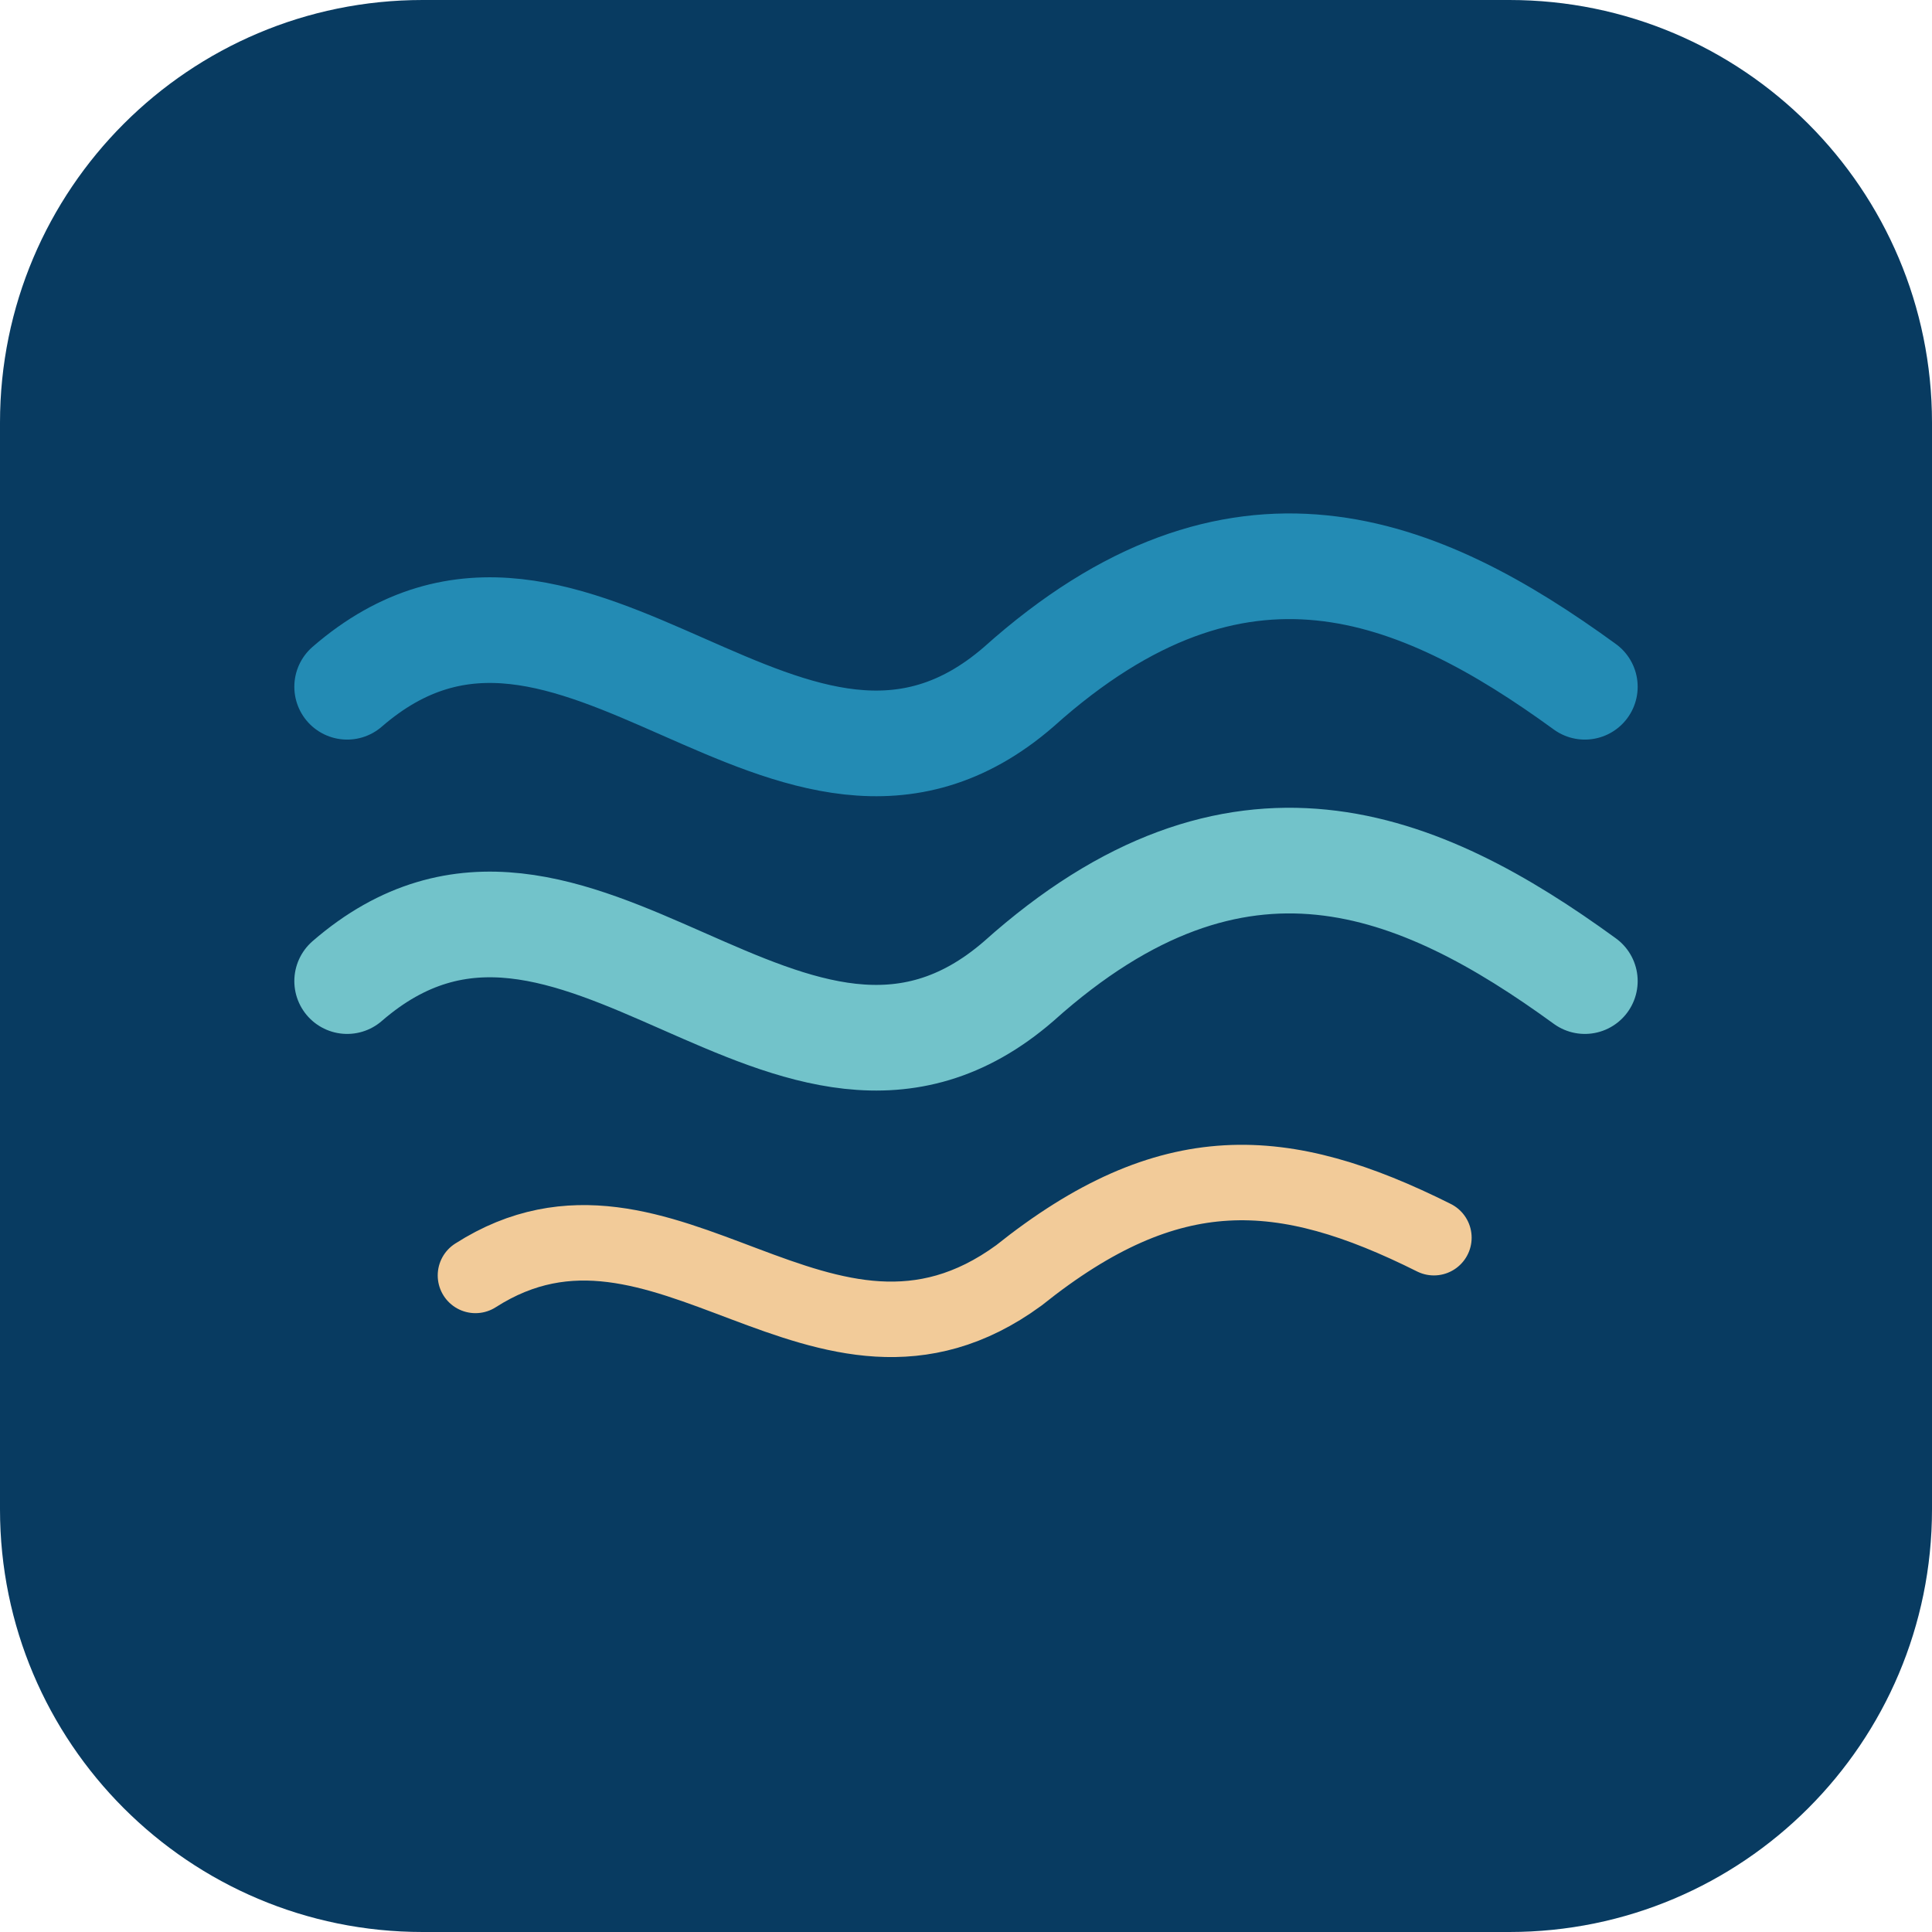
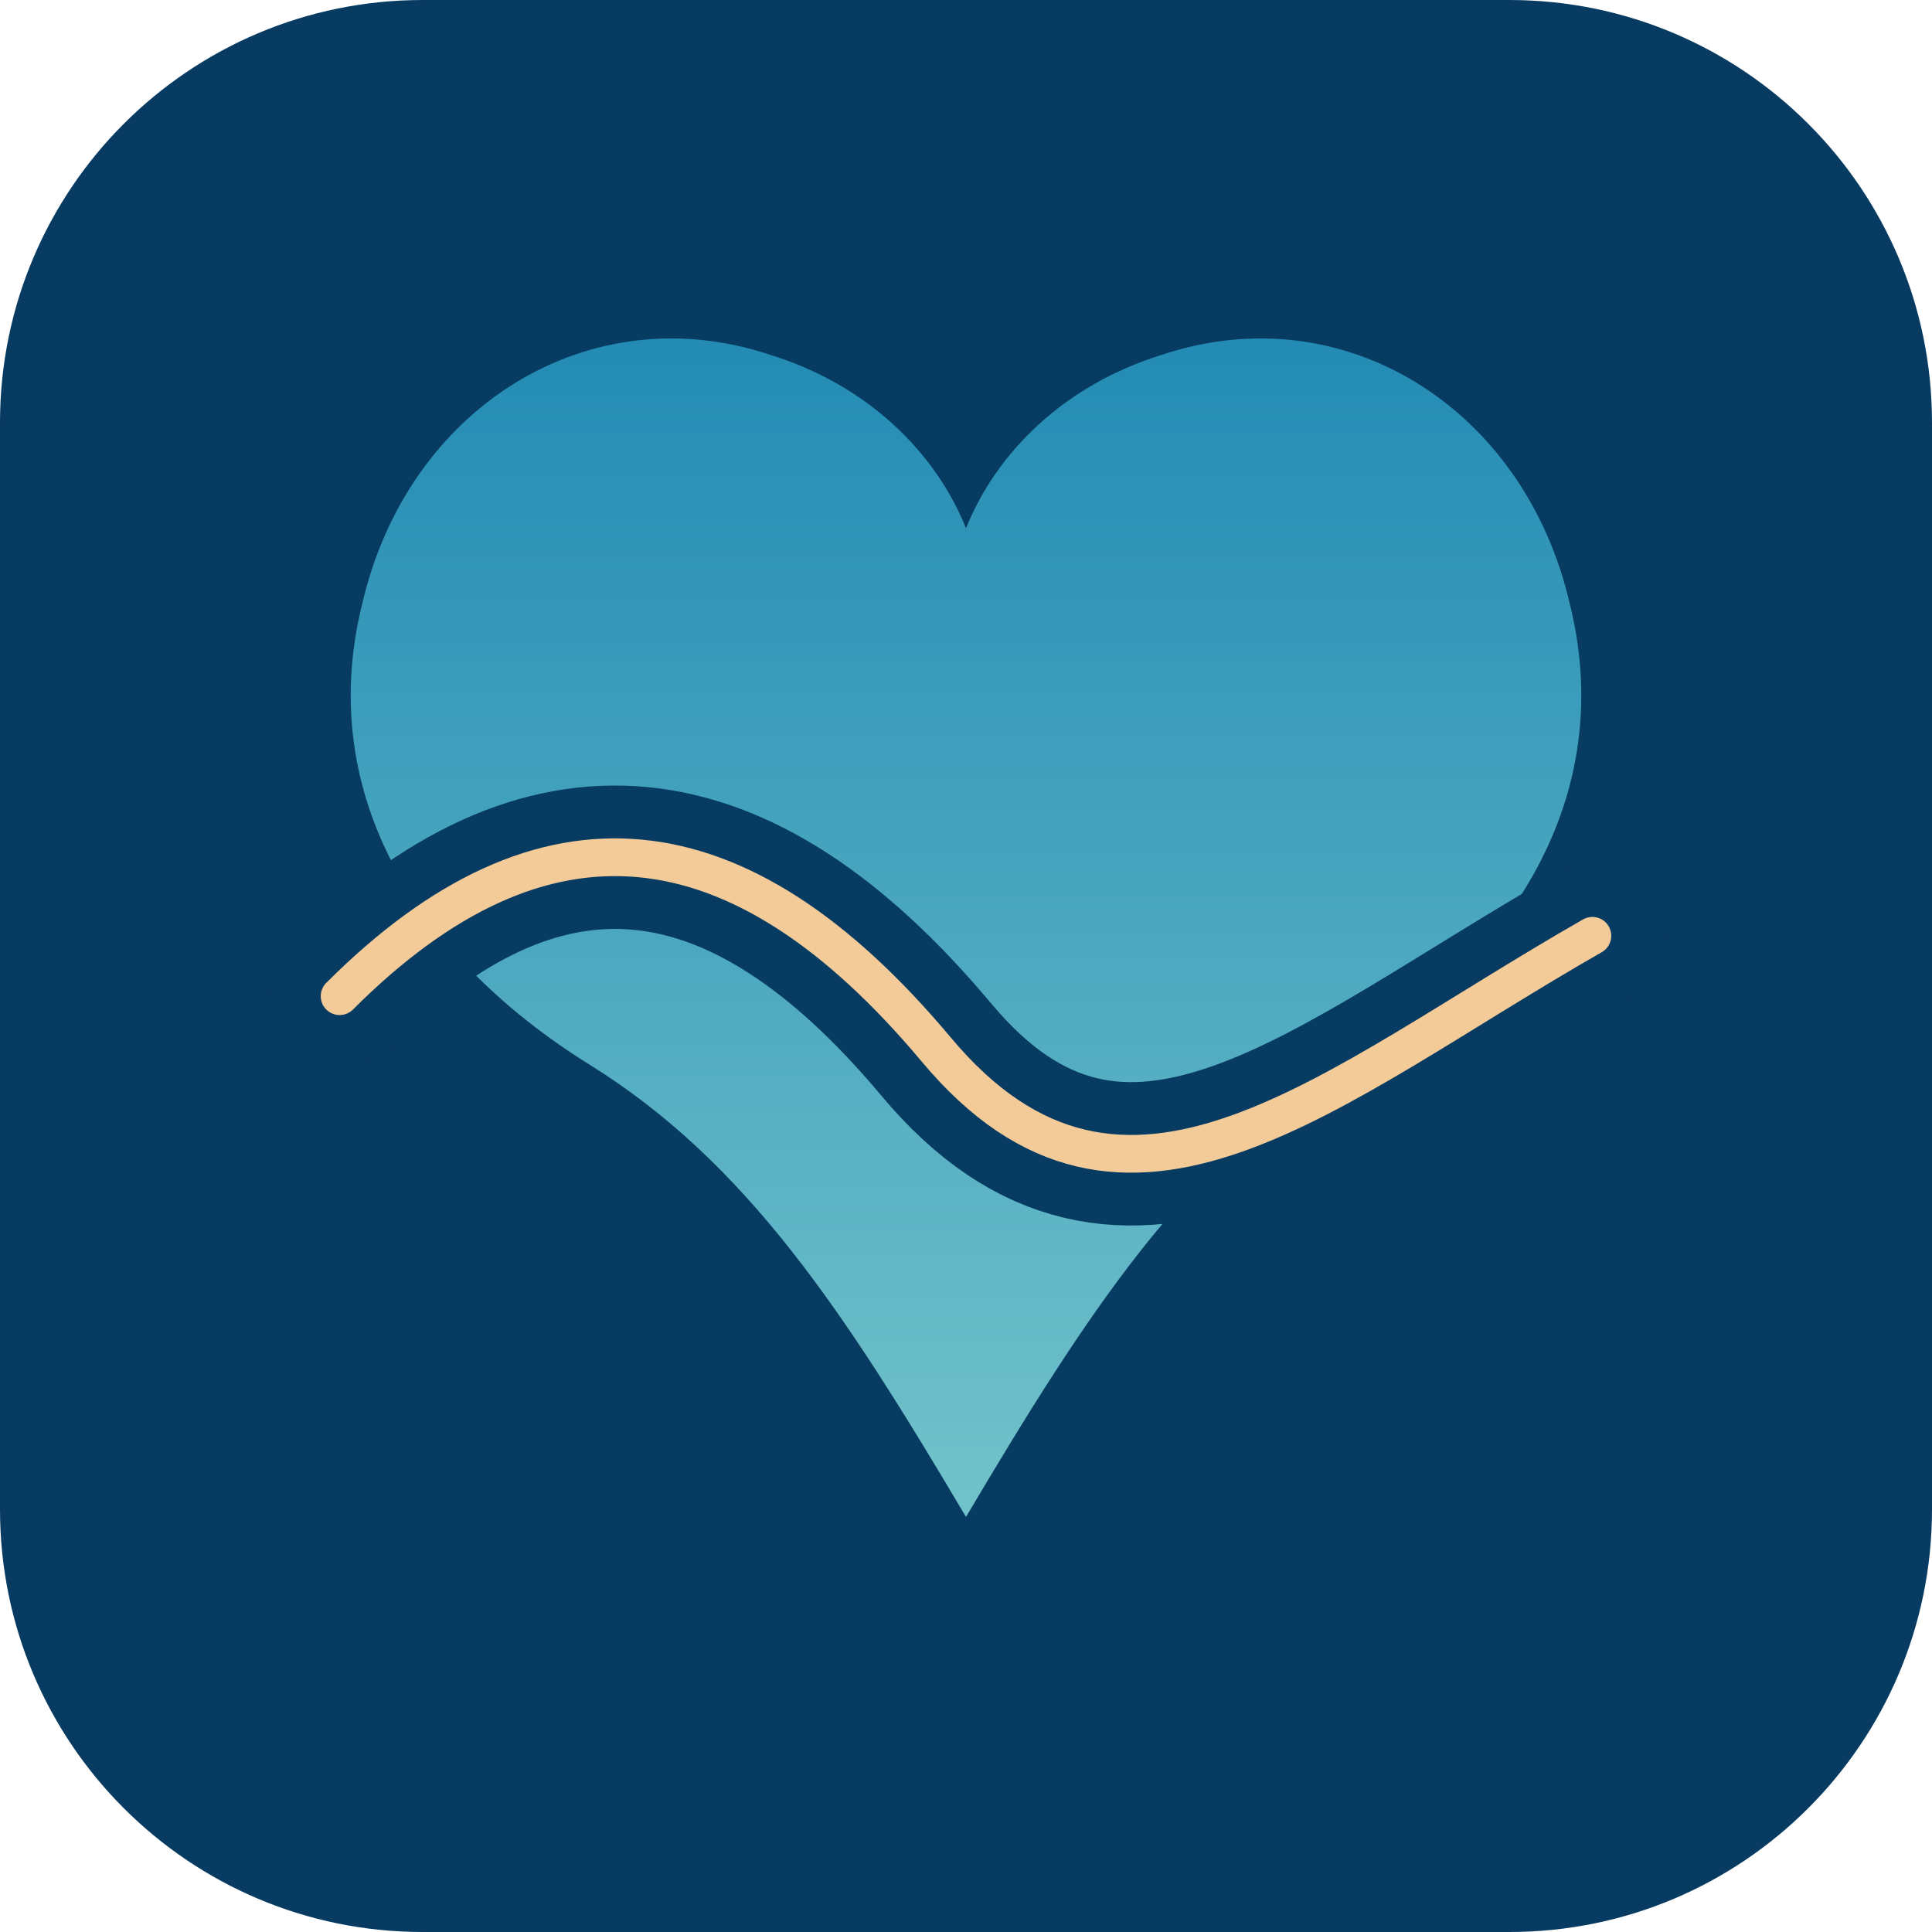
<svg xmlns="http://www.w3.org/2000/svg" width="256" height="256" viewBox="0 0 256 256" role="img" aria-labelledby="title">
+   <defs>
+     <linearGradient id="ocean" x1="0" y1="0" x2="0" y2="1">
+       <stop stop-color="#238BB4" />
+       <stop offset="1" stop-color="#72C3CA" />
+     </linearGradient>
+   </defs>
  <rect width="256" height="256" rx="56" fill="#083B61" />
-   <path d="M46 91 C76 65 105 117 135 91 C164 65 188 75 210 91" fill="none" stroke="#238BB4" stroke-width="14" stroke-linecap="round" />
-   <path d="M46 130 C76 104 105 156 135 130 C164 104 188 114 210 130" fill="none" stroke="#72C3CA" stroke-width="14" stroke-linecap="round" />
-   <path d="M63 169 C88 153 109 188 135 169 C155 153 170 154 190 164" fill="none" stroke="#F2CB99" stroke-width="10" stroke-linecap="round" />
+   <path d="M128 201 C112 174 99 154 78 141 C54 126 42 104 48 80 C54 54 78 39 102 47 C115 51 124 60 128 70 C132 60 141 51 154 47 C178 39 202 54 208 80 C214 104 202 126 178 141 C157 154 144 174 128 201 Z" fill="url(#ocean)" />
+   <path d="M45 132 C72 105 98 108 124 139 C149 169 176 144 211 124" fill="none" stroke="#083B61" stroke-width="19" stroke-linecap="round" />
+   <path d="M45 132 C72 105 98 108 124 139 C149 169 176 144 211 124" fill="none" stroke="#F2CB99" stroke-width="5" stroke-linecap="round" />
</svg>
